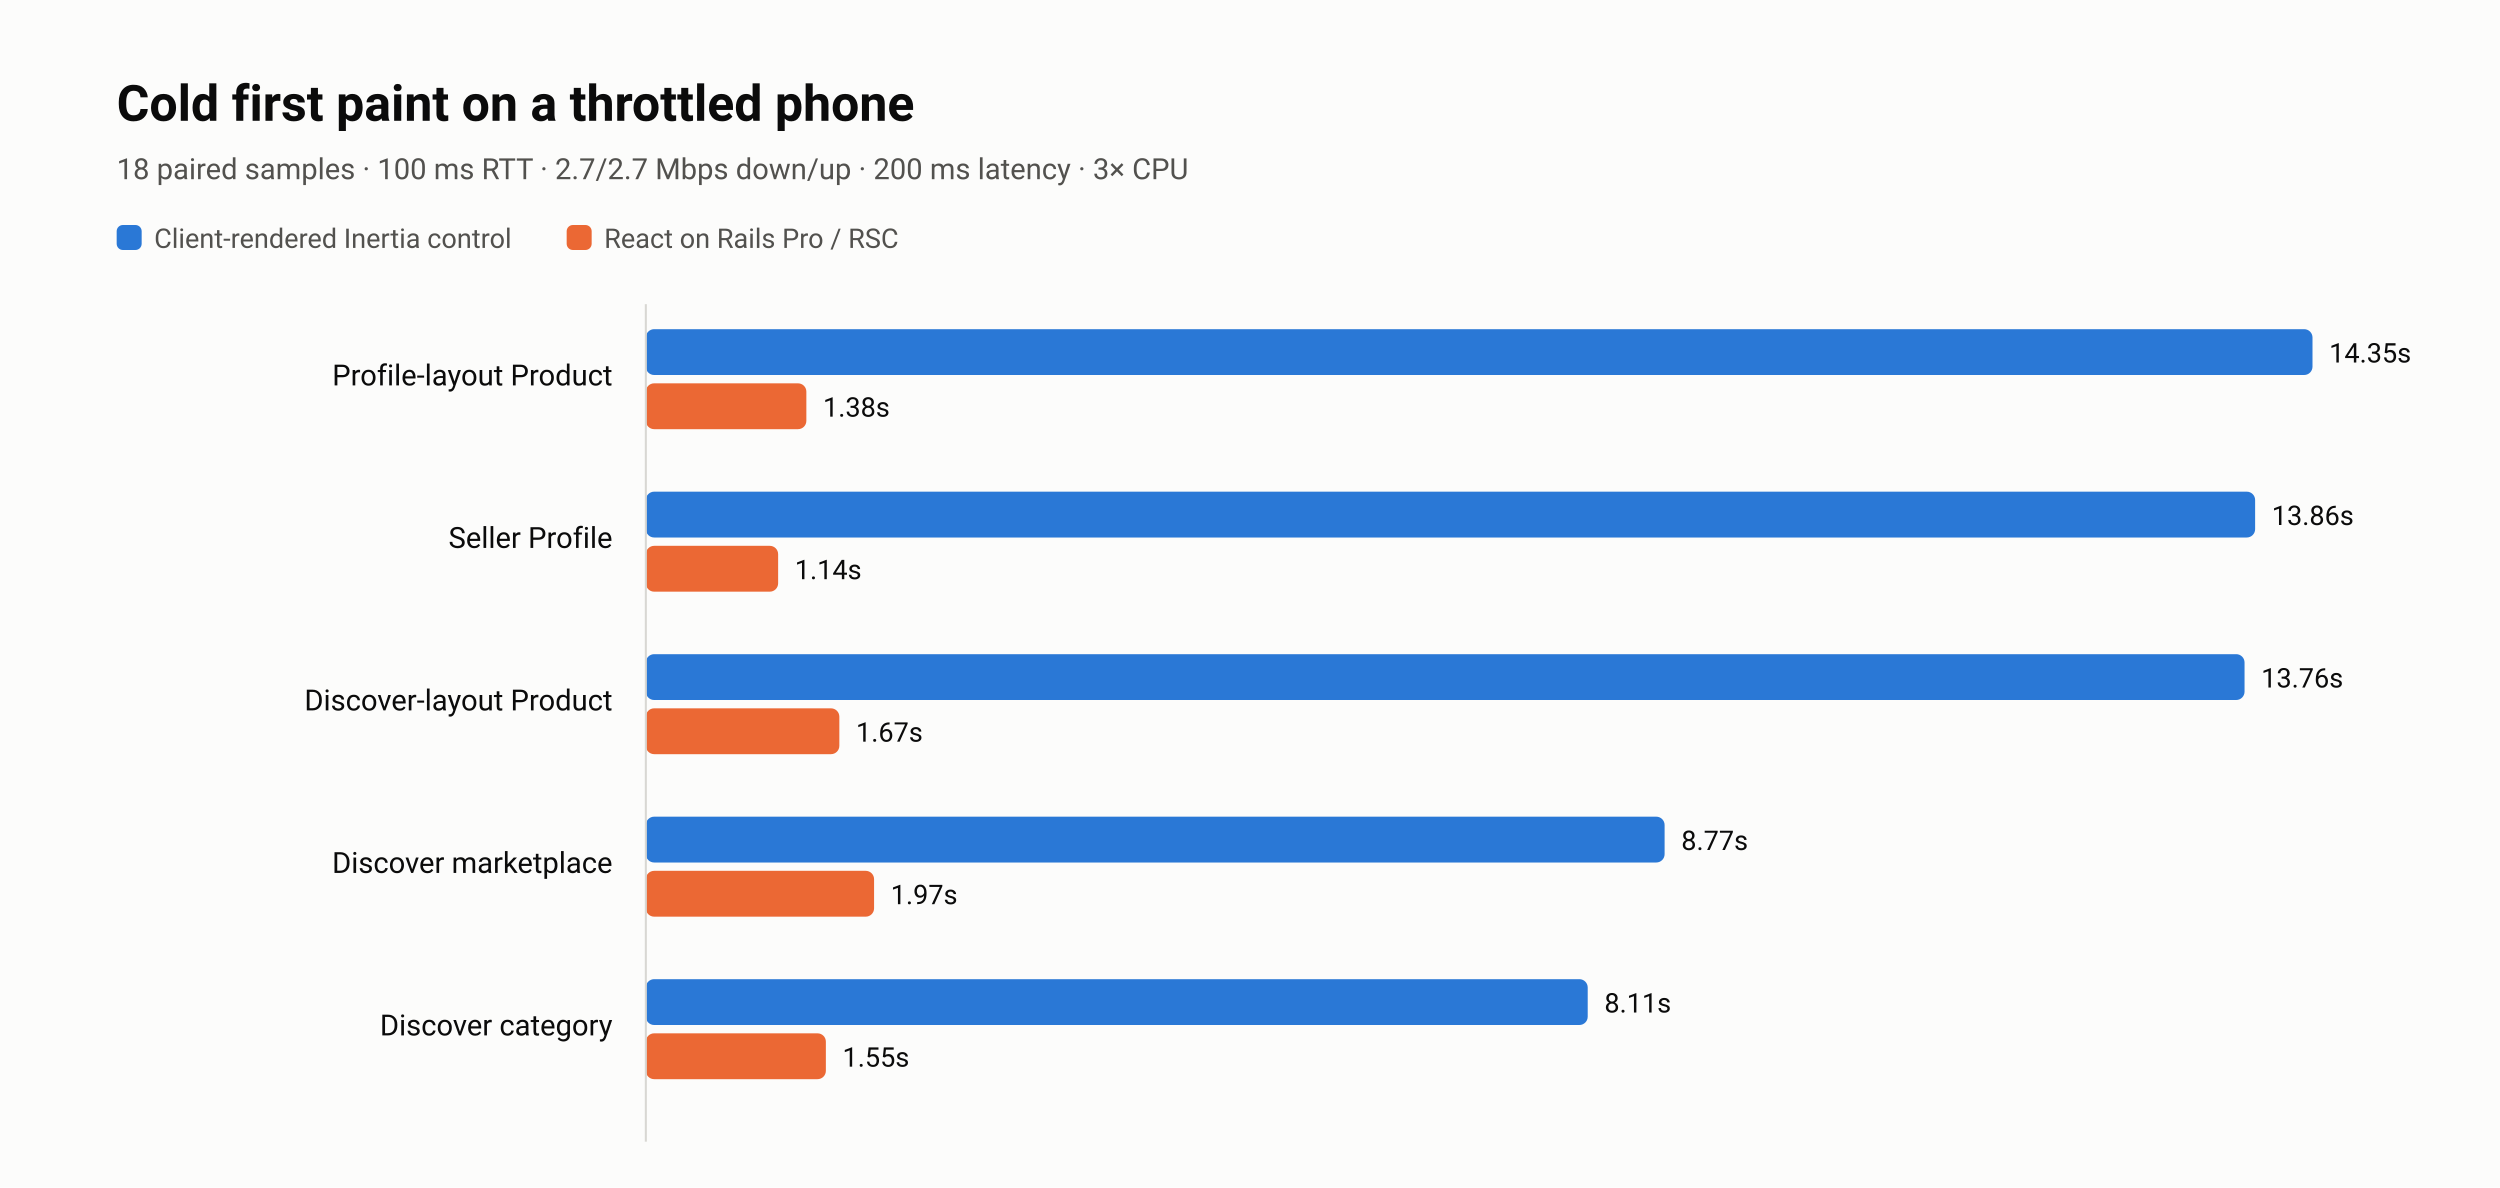
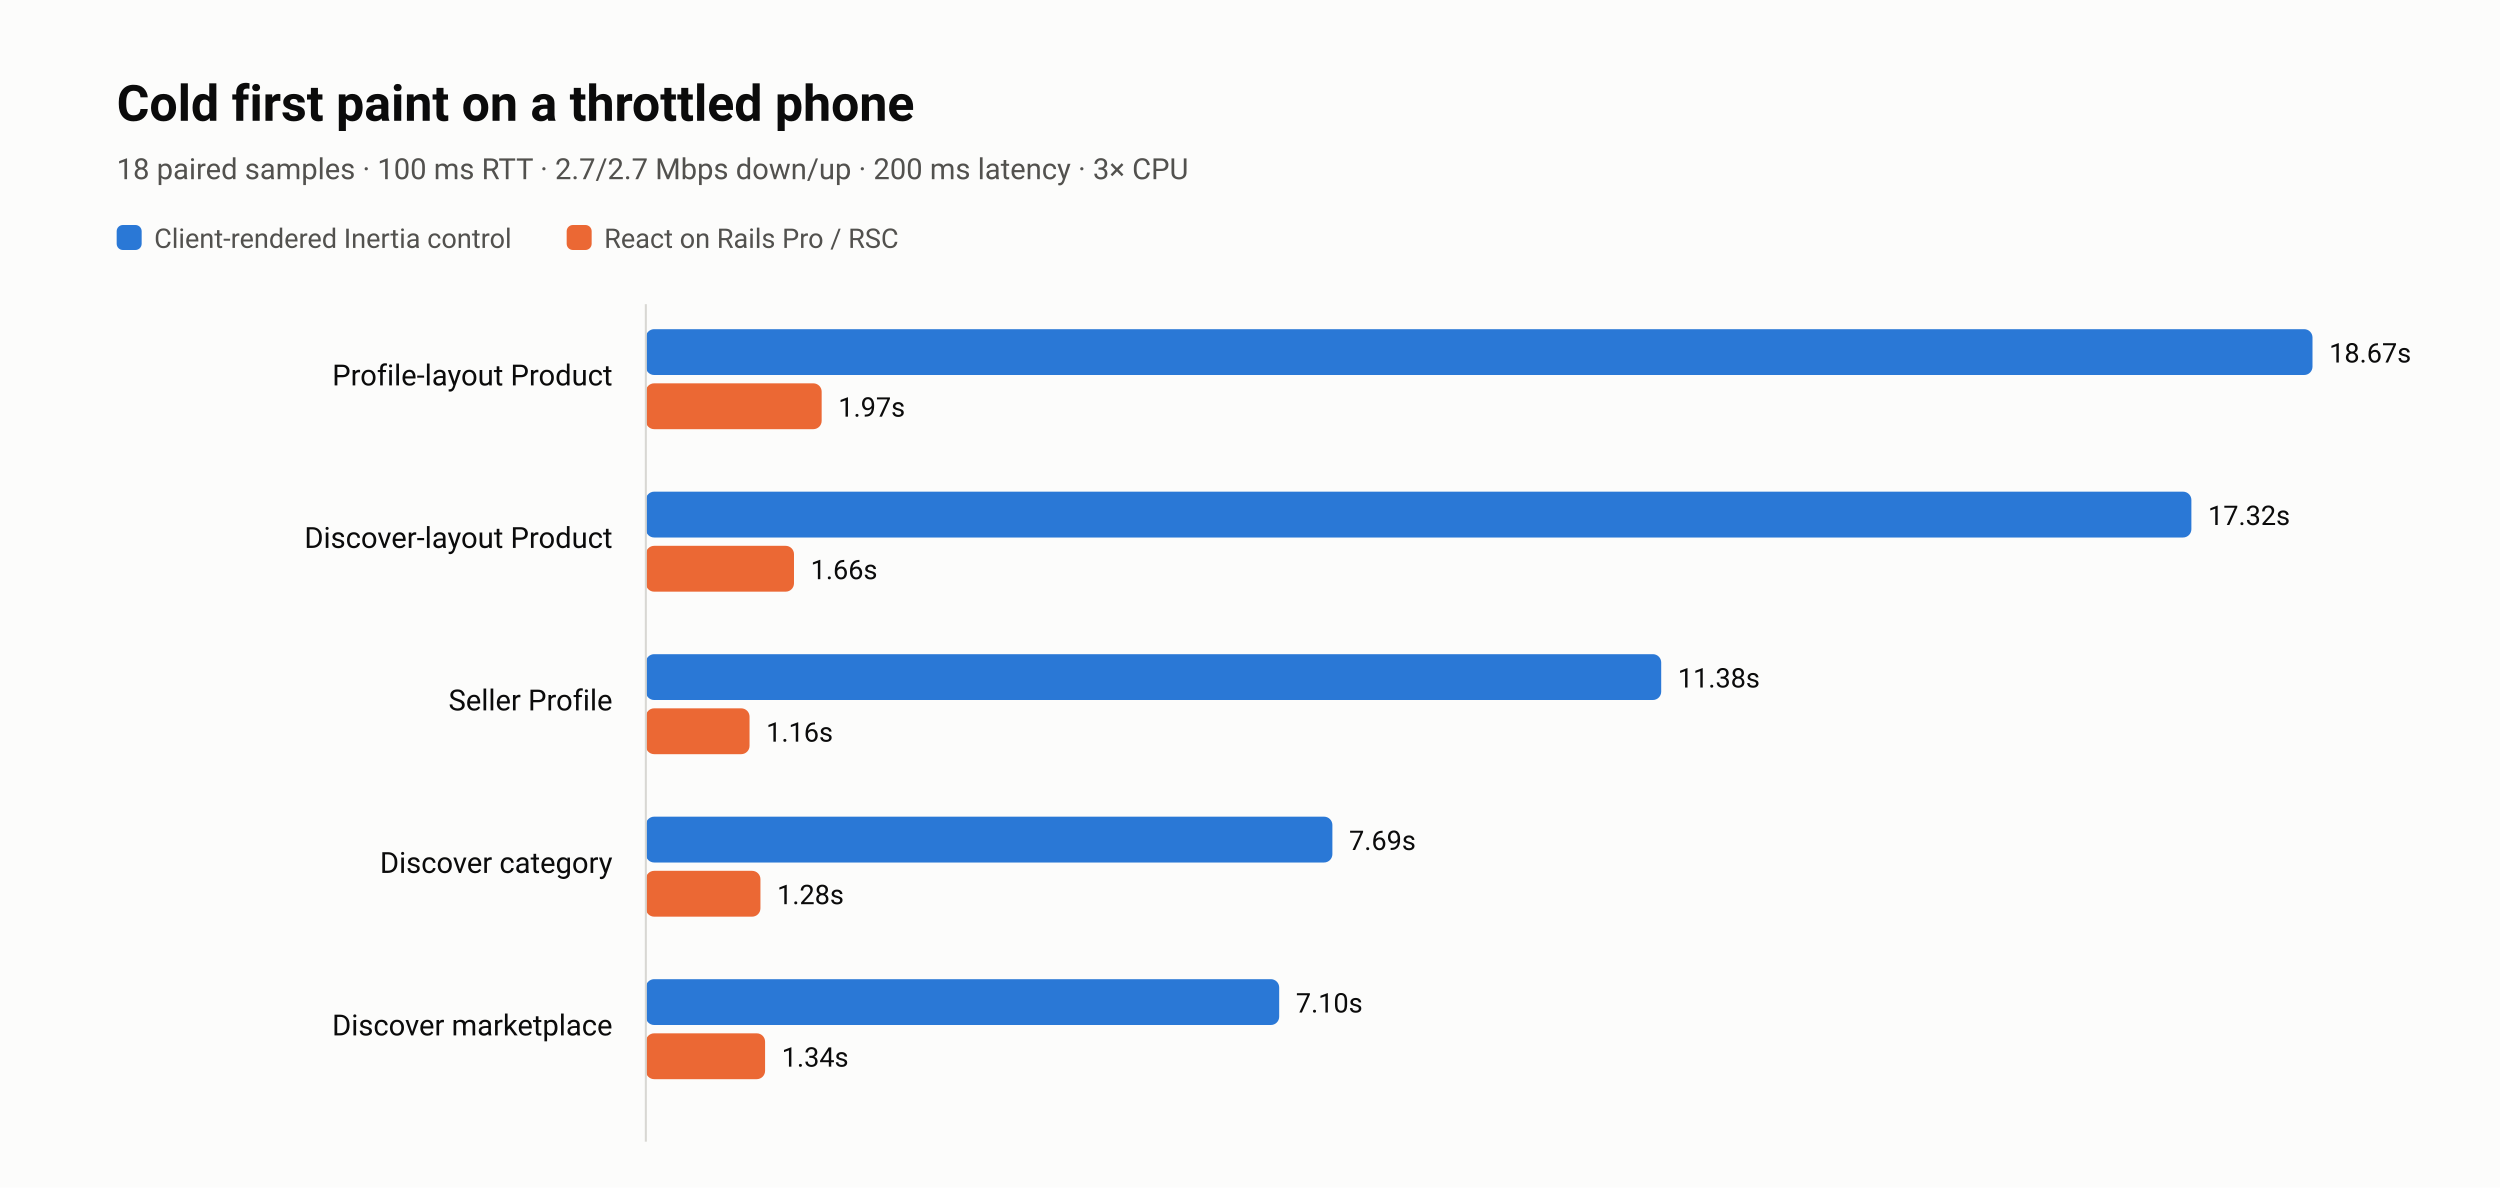
<svg xmlns="http://www.w3.org/2000/svg" viewBox="0 0 1200 570" font-family="ui-sans-serif,-apple-system,'Segoe UI',Roboto,Helvetica,Arial,sans-serif" role="img" aria-labelledby="title description">
  <rect width="1200" height="570" fill="#fcfcfb" />
  <text x="56" y="58" font-size="24" font-weight="650" fill="#0b0b0b">Cold first paint on a throttled phone</text>
  <text x="56" y="86" font-size="14" fill="#52514e">18 paired samples · 100 ms RTT · 2.7/2.7 Mbps down/up · 200 ms latency · 3× CPU</text>
  <rect x="56" y="108" width="12" height="12" rx="3" fill="#2a78d6" />
  <text x="74" y="119" font-size="13" fill="#52514e">Client-rendered Inertia control</text>
  <rect x="272" y="108" width="12" height="12" rx="3" fill="#eb6834" />
  <text x="290" y="119" font-size="13" fill="#52514e">React on Rails Pro / RSC</text>
  <text x="294" y="185" font-size="14" fill="#0b0b0b" text-anchor="end">Profile-layout Product</text>
  <rect x="310" y="158" width="800" height="22" rx="4" fill="#2a78d6" />
-   <text x="1118" y="174" font-size="13" fill="#0b0b0b">14.35s</text>
-   <rect x="310" y="184" width="77.051" height="22" rx="4" fill="#eb6834" />
-   <text x="395.051" y="200" font-size="13" fill="#0b0b0b">1.38s</text>
-   <text x="294" y="263" font-size="14" fill="#0b0b0b" text-anchor="end">Seller Profile</text>
-   <rect x="310" y="236" width="772.458" height="22" rx="4" fill="#2a78d6" />
-   <text x="1090.458" y="252" font-size="13" fill="#0b0b0b">13.86s</text>
-   <rect x="310" y="262" width="63.503" height="22" rx="4" fill="#eb6834" />
-   <text x="381.503" y="278" font-size="13" fill="#0b0b0b">1.14s</text>
-   <text x="294" y="341" font-size="14" fill="#0b0b0b" text-anchor="end">Discover-layout Product</text>
-   <rect x="310" y="314" width="767.384" height="22" rx="4" fill="#2a78d6" />
-   <text x="1085.384" y="330" font-size="13" fill="#0b0b0b">13.76s</text>
-   <rect x="310" y="340" width="92.885" height="22" rx="4" fill="#eb6834" />
-   <text x="410.885" y="356" font-size="13" fill="#0b0b0b">1.67s</text>
-   <text x="294" y="419" font-size="14" fill="#0b0b0b" text-anchor="end">Discover marketplace</text>
-   <rect x="310" y="392" width="489.01" height="22" rx="4" fill="#2a78d6" />
-   <text x="807.01" y="408" font-size="13" fill="#0b0b0b">8.77s</text>
-   <rect x="310" y="418" width="109.555" height="22" rx="4" fill="#eb6834" />
-   <text x="427.555" y="434" font-size="13" fill="#0b0b0b">1.97s</text>
-   <text x="294" y="497" font-size="14" fill="#0b0b0b" text-anchor="end">Discover category</text>
-   <rect x="310" y="470" width="452.101" height="22" rx="4" fill="#2a78d6" />
-   <text x="770.101" y="486" font-size="13" fill="#0b0b0b">8.11s</text>
-   <rect x="310" y="496" width="86.417" height="22" rx="4" fill="#eb6834" />
-   <text x="404.417" y="512" font-size="13" fill="#0b0b0b">1.55s</text>
+   <text x="1118" y="174" font-size="13" fill="#0b0b0b">18.67s</text>
+   <rect x="310" y="184" width="84.4" height="22" rx="4" fill="#eb6834" />
+   <text x="402.4" y="200" font-size="13" fill="#0b0b0b">1.97s</text>
+   <text x="294" y="263" font-size="14" fill="#0b0b0b" text-anchor="end">Discover-layout Product</text>
+   <rect x="310" y="236" width="741.863" height="22" rx="4" fill="#2a78d6" />
+   <text x="1059.863" y="252" font-size="13" fill="#0b0b0b">17.32s</text>
+   <rect x="310" y="262" width="71.119" height="22" rx="4" fill="#eb6834" />
+   <text x="389.119" y="278" font-size="13" fill="#0b0b0b">1.66s</text>
+   <text x="294" y="341" font-size="14" fill="#0b0b0b" text-anchor="end">Seller Profile</text>
+   <rect x="310" y="314" width="487.377" height="22" rx="4" fill="#2a78d6" />
+   <text x="805.377" y="330" font-size="13" fill="#0b0b0b">11.38s</text>
+   <rect x="310" y="340" width="49.783" height="22" rx="4" fill="#eb6834" />
+   <text x="367.783" y="356" font-size="13" fill="#0b0b0b">1.16s</text>
+   <text x="294" y="419" font-size="14" fill="#0b0b0b" text-anchor="end">Discover category</text>
+   <rect x="310" y="392" width="329.545" height="22" rx="4" fill="#2a78d6" />
+   <text x="647.545" y="408" font-size="13" fill="#0b0b0b">7.69s</text>
+   <rect x="310" y="418" width="55.01" height="22" rx="4" fill="#eb6834" />
+   <text x="373.01" y="434" font-size="13" fill="#0b0b0b">1.28s</text>
+   <text x="294" y="497" font-size="14" fill="#0b0b0b" text-anchor="end">Discover marketplace</text>
+   <rect x="310" y="470" width="304.011" height="22" rx="4" fill="#2a78d6" />
+   <text x="622.011" y="486" font-size="13" fill="#0b0b0b">7.10s</text>
+   <rect x="310" y="496" width="57.238" height="22" rx="4" fill="#eb6834" />
+   <text x="375.238" y="512" font-size="13" fill="#0b0b0b">1.34s</text>
  <line x1="310" y1="146" x2="310" y2="548" stroke="#d8d7d3" />
</svg>
